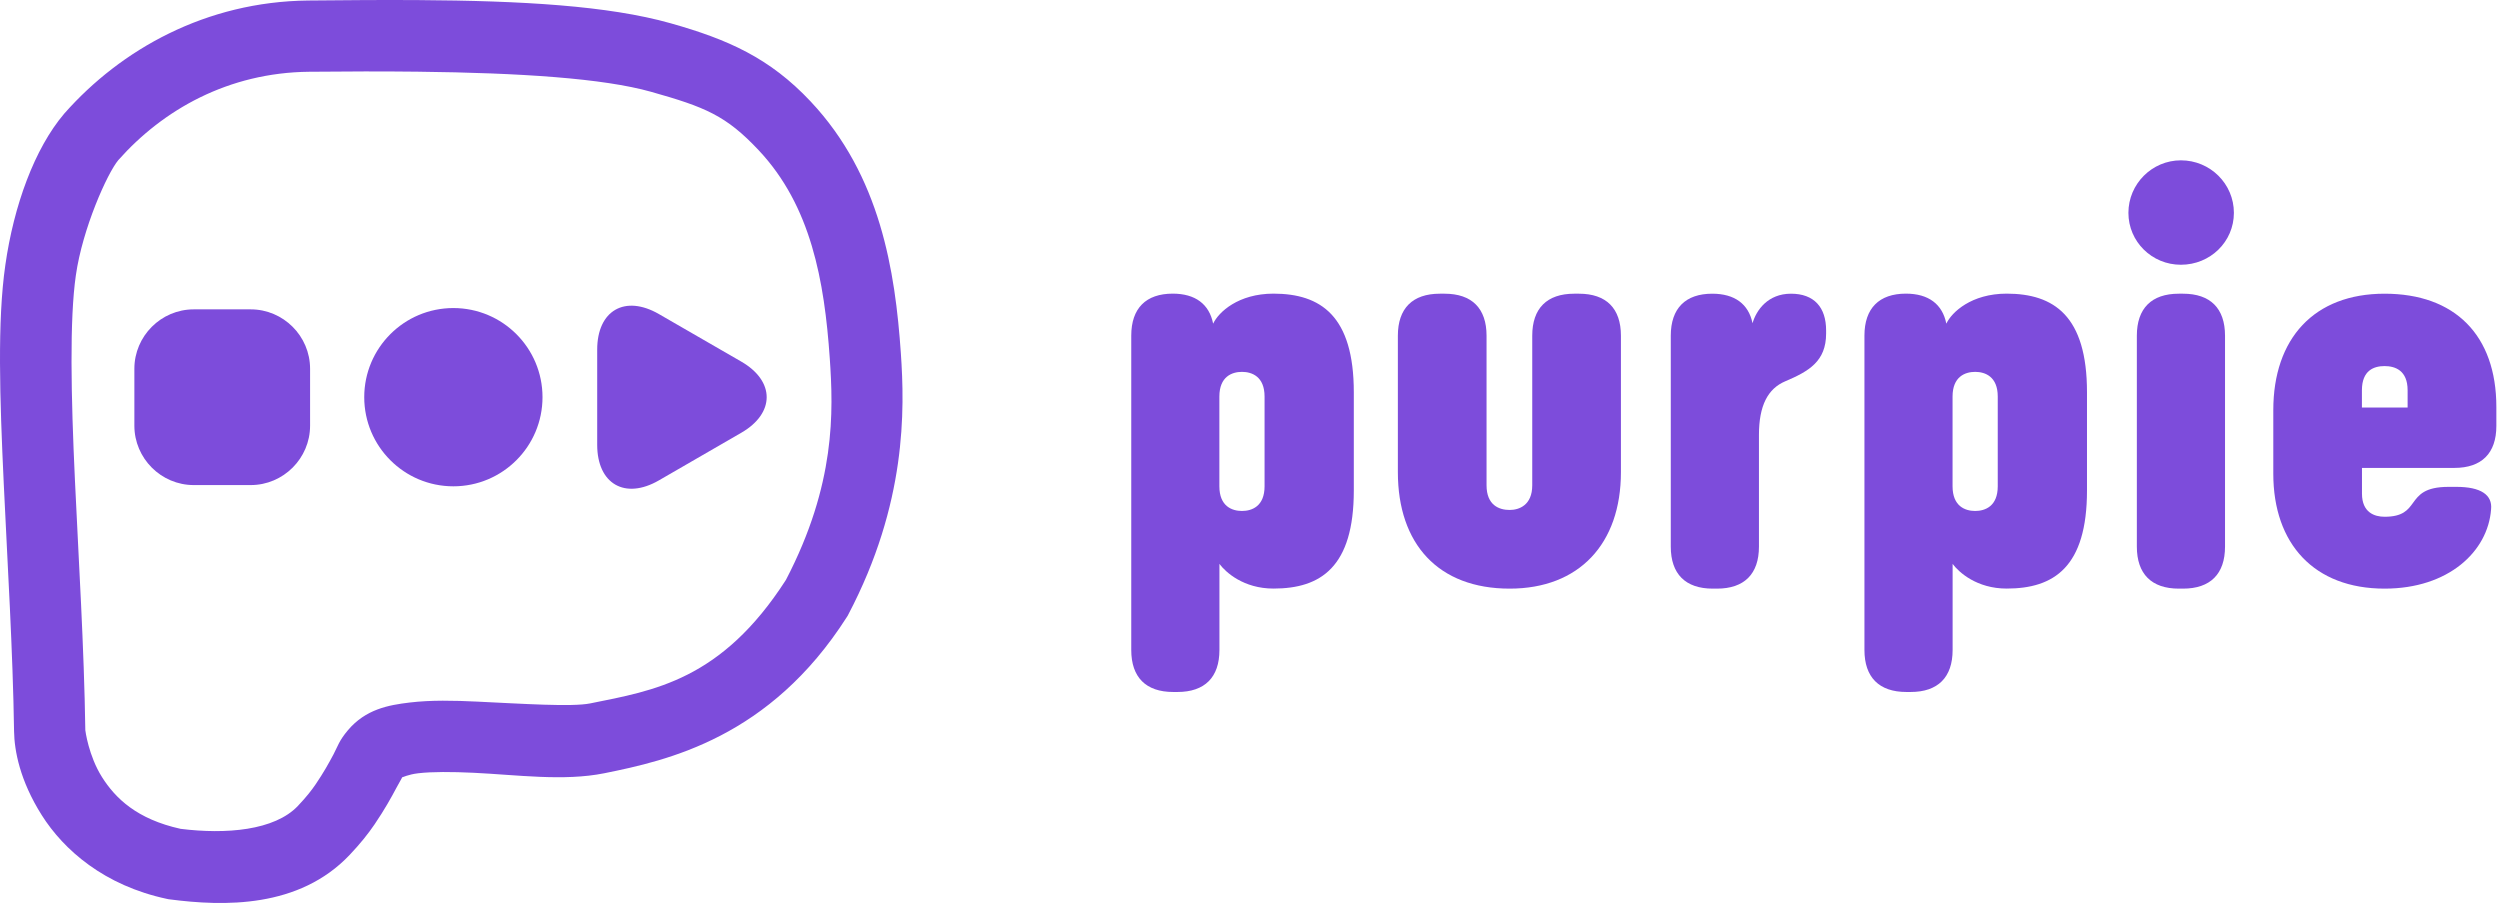
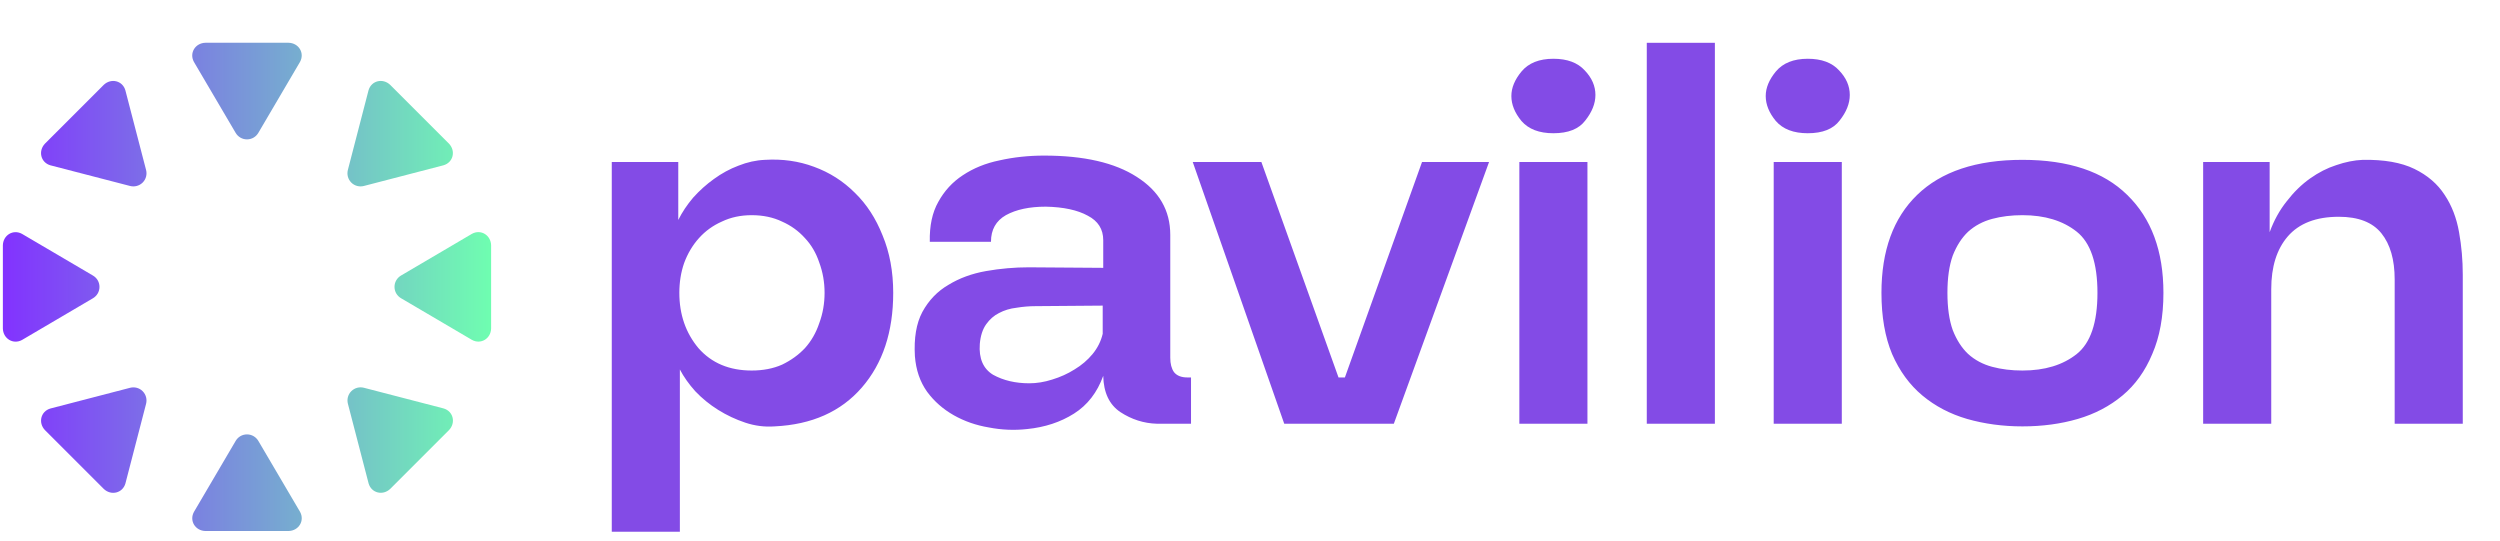
- <svg xmlns="http://www.w3.org/2000/svg" width="421" height="153" viewBox="0 0 421 153" fill="none">
-   <path d="M227.982 66.068V82.592C227.982 95.491 222.417 99.116 214.458 99.116C209.423 99.116 206.413 96.381 205.353 94.961V109.46C205.353 114.06 202.883 116.53 198.283 116.53H197.573C192.973 116.53 190.504 114.06 190.504 109.46V56.518C190.504 51.918 192.973 49.449 197.489 49.449C201.283 49.449 203.636 51.208 204.293 54.504C205.205 52.565 208.522 49.449 214.458 49.449C222.407 49.459 227.982 53.169 227.982 66.068ZM212.953 66.778C212.953 63.418 210.833 62.623 209.147 62.623C207.462 62.623 205.342 63.418 205.342 66.778V81.892C205.342 85.252 207.462 86.047 209.147 86.047C210.833 86.047 212.953 85.252 212.953 81.892V66.778Z" fill="#7D4CDB" />
-   <path d="M235.401 79.508V56.529C235.401 51.929 237.871 49.459 242.471 49.459H243.266C247.866 49.459 250.335 51.929 250.335 56.529V81.723C250.335 85.083 252.455 85.878 254.225 85.878C255.815 85.878 258.03 85.083 258.03 81.723V56.529C258.03 51.929 260.5 49.459 265.1 49.459H265.895C270.495 49.459 272.964 51.929 272.964 56.529V79.508C272.964 91.612 265.895 99.126 254.225 99.126C242.206 99.126 235.401 91.612 235.401 79.508Z" fill="#7D4CDB" />
-   <path d="M307.517 55.639V56.169C307.517 60.853 304.602 62.528 300.628 64.213C297.713 65.453 296.208 68.283 296.208 73.233V92.057C296.208 96.657 293.738 99.126 289.138 99.126H288.428C283.828 99.126 281.359 96.657 281.359 92.057V56.529C281.359 51.929 283.828 49.459 288.343 49.459C292.106 49.459 294.459 51.187 295.127 54.43C295.773 52.194 297.734 49.459 301.603 49.459C305.493 49.459 307.517 51.749 307.517 55.639Z" fill="#7D4CDB" />
-   <path d="M351.45 66.068V82.592C351.45 95.491 345.886 99.116 337.926 99.116C332.891 99.116 329.881 96.381 328.821 94.961V109.46C328.821 114.06 326.352 116.53 321.752 116.53H321.041C316.441 116.53 313.972 114.06 313.972 109.46V56.518C313.972 51.918 316.441 49.449 320.957 49.449C324.751 49.449 327.104 51.208 327.761 54.504C328.673 52.565 331.99 49.449 337.926 49.449C345.875 49.459 351.45 53.169 351.45 66.068ZM336.421 66.778C336.421 63.418 334.301 62.623 332.616 62.623C330.93 62.623 328.811 63.418 328.811 66.778V81.892C328.811 85.252 330.93 86.047 332.616 86.047C334.301 86.047 336.421 85.252 336.421 81.892V66.778Z" fill="#7D4CDB" />
-   <path d="M358.424 35.84C358.424 30.975 362.399 27 367.264 27C372.214 27 376.188 30.975 376.188 35.84C376.188 40.705 372.214 44.584 367.264 44.584C362.399 44.594 358.424 40.705 358.424 35.84ZM366.914 99.126C362.314 99.126 359.845 96.657 359.845 92.057V56.529C359.845 51.929 362.314 49.459 366.914 49.459H367.624C372.224 49.459 374.694 51.929 374.694 56.529V92.057C374.694 96.657 372.224 99.126 367.624 99.126H366.914Z" fill="#7D4CDB" />
-   <path d="M401.562 99.126C389.723 99.126 382.823 91.612 382.823 79.772V69.078C382.823 56.974 389.713 49.459 401.562 49.459C413.401 49.459 420.386 56.444 420.386 68.548V71.728C420.386 76.328 417.917 78.797 413.317 78.797H397.757V83.132C397.757 86.312 399.877 87.022 401.562 87.022C404.647 87.022 405.495 85.867 406.364 84.669C407.328 83.355 408.325 81.988 412.342 81.988H413.666C417.736 81.988 419.761 83.313 419.496 85.793C418.966 92.852 412.342 99.126 401.562 99.126ZM397.757 68.633H405.442V65.718C405.442 62.358 403.322 61.648 401.552 61.648C399.782 61.648 397.747 62.358 397.747 65.718V68.633H397.757Z" fill="#7D4CDB" />
-   <path d="M70.384 0.014C64.549 -0.024 58.383 0.019 51.925 0.086C34.654 0.266 20.369 8.34 10.884 19.061L10.843 19.106L10.804 19.153C5.809 25.036 2.325 34.619 0.9 44.627C0.899 44.63 0.9 44.633 0.9 44.635C0.899 44.637 0.898 44.639 0.898 44.641C-0.466 54.098 -0.041 67.007 0.632 81.45C1.261 94.939 2.169 109.631 2.368 123.145V123.147C2.418 126.394 3.336 131.423 7.034 137.276C10.733 143.129 17.558 149.132 28.122 151.376L28.357 151.424L28.593 151.456C37.667 152.637 50.35 152.985 58.896 143.95C60.657 142.088 62.003 140.409 63.077 138.823L63.081 138.817C64.754 136.361 65.929 134.23 66.749 132.682C67.483 131.298 67.959 130.598 67.652 130.922C67.807 130.917 68.707 130.423 70.423 130.219C72.749 129.942 76.11 129.964 79.738 130.135C86.992 130.478 94.93 131.591 101.753 130.217H101.755C112.476 128.055 129.654 124.227 142.607 103.912L142.744 103.7L142.859 103.477C152.685 84.777 152.362 69.028 151.705 59.492V59.49C150.747 45.648 148.276 29.599 136.511 17.088C129.628 9.761 122.603 6.645 112.906 3.911C102.413 0.953 87.889 0.127 70.384 0.014ZM70.357 12.073C87.639 12.273 101.572 13.184 109.65 15.461C118.752 18.028 122.268 19.451 127.765 25.303L127.767 25.305V25.307C136.579 34.676 138.83 47.285 139.732 60.321C140.351 69.298 140.75 81.534 132.355 97.647C121.489 114.557 110.137 116.285 99.382 118.454C96.325 119.069 88.039 118.514 80.304 118.149C76.436 117.966 72.612 117.875 69.007 118.303C65.403 118.732 61.578 119.438 58.597 122.962C57.075 124.761 56.883 125.675 56.146 127.065C55.409 128.455 54.495 130.108 53.16 132.069L53.154 132.077L53.15 132.083C52.465 133.094 51.573 134.229 50.179 135.702V135.704C46.232 139.878 38.01 140.525 30.419 139.577C23.053 137.958 19.426 134.423 17.179 130.866C14.91 127.276 14.369 123.004 14.368 122.968V122.966C14.162 109.046 13.242 94.248 12.62 80.894C11.954 66.589 11.702 53.788 12.777 46.345V46.337L12.779 46.331C13.891 38.511 18.057 29.193 19.929 26.958C27.463 18.469 38.453 12.226 52.05 12.085H52.052C58.464 12.018 64.596 12.006 70.357 12.073Z" fill="#7D4CDB" />
-   <path d="M76.348 81.896C84.638 81.896 91.358 75.175 91.358 66.886C91.358 58.596 84.638 51.876 76.348 51.876C68.058 51.876 61.338 58.596 61.338 66.886C61.338 75.175 68.058 81.896 76.348 81.896Z" fill="#7D4CDB" />
-   <path d="M52.218 71.686C52.218 77.186 47.718 81.686 42.218 81.686H32.628C27.128 81.686 22.628 77.186 22.628 71.686V62.096C22.628 56.596 27.128 52.096 32.628 52.096H42.218C47.718 52.096 52.218 56.596 52.218 62.096V71.686Z" fill="#7D4CDB" />
-   <path d="M124.818 72.886C130.538 69.586 130.538 64.186 124.818 60.886L110.958 52.886C105.238 49.586 100.568 52.286 100.568 58.886V74.896C100.568 81.496 105.248 84.196 110.958 80.896L124.818 72.886Z" fill="#7D4CDB" />
+ <svg xmlns="http://www.w3.org/2000/svg" width="708" height="153" viewBox="0 0 708 153" fill="none">
+   <path d="M173.253 150.586V45.871H192.086V62.294C193.191 60.084 194.597 57.974 196.305 55.965C198.113 53.957 200.072 52.199 202.181 50.692C204.391 49.085 206.701 47.829 209.112 46.925C211.623 45.921 214.134 45.368 216.645 45.268C221.567 44.967 226.188 45.62 230.507 47.227C234.927 48.834 238.794 51.295 242.109 54.609C245.423 57.824 248.035 61.842 249.943 66.663C251.952 71.484 252.957 76.909 252.957 82.935C252.957 93.984 249.994 102.924 244.067 109.754C238.141 116.585 229.904 120.251 219.357 120.753C216.545 120.954 213.783 120.603 211.071 119.699C208.359 118.795 205.797 117.589 203.387 116.083C200.976 114.576 198.816 112.818 196.908 110.809C195.1 108.8 193.643 106.741 192.538 104.632V150.586H173.253ZM212.879 104.933C216.093 104.933 218.956 104.381 221.467 103.276C223.978 102.07 226.138 100.513 227.946 98.605C229.754 96.596 231.11 94.236 232.014 91.523C233.018 88.811 233.52 85.949 233.52 82.935C233.52 79.922 233.018 77.059 232.014 74.347C231.11 71.635 229.754 69.325 227.946 67.416C226.138 65.407 223.978 63.85 221.467 62.746C218.956 61.54 216.093 60.938 212.879 60.938C209.765 60.938 206.952 61.54 204.441 62.746C201.93 63.85 199.77 65.407 197.962 67.416C196.154 69.425 194.748 71.786 193.744 74.498C192.84 77.109 192.388 79.922 192.388 82.935C192.388 89.062 194.196 94.286 197.812 98.605C201.528 102.824 206.551 104.933 212.879 104.933ZM327.653 120C323.937 119.9 320.472 118.795 317.257 116.685C314.143 114.576 312.536 111.161 312.436 106.44C310.728 111.161 307.966 114.727 304.149 117.137C300.332 119.548 295.912 121.004 290.89 121.507C287.274 121.908 283.658 121.758 280.042 121.055C276.426 120.452 273.111 119.297 270.098 117.589C267.084 115.882 264.573 113.672 262.564 110.96C260.555 108.147 259.4 104.782 259.099 100.865C258.798 95.742 259.501 91.574 261.208 88.359C263.016 85.045 265.477 82.483 268.591 80.675C271.705 78.767 275.271 77.461 279.289 76.758C283.306 76.055 287.324 75.703 291.342 75.703L312.436 75.854V68.019C312.436 64.905 310.979 62.595 308.066 61.088C305.153 59.481 301.186 58.627 296.164 58.527C291.543 58.527 287.776 59.33 284.863 60.938C282.051 62.545 280.645 65.056 280.645 68.471H263.318C263.217 63.951 264.021 60.184 265.728 57.171C267.436 54.057 269.746 51.546 272.659 49.637C275.673 47.629 279.138 46.222 283.055 45.419C287.073 44.515 291.292 44.063 295.712 44.063C306.962 44.063 315.7 46.072 321.928 50.089C328.256 54.107 331.42 59.582 331.42 66.512V101.317C331.42 103.025 331.772 104.381 332.475 105.385C333.278 106.39 334.534 106.892 336.242 106.892H337.296V120H327.653ZM277.481 97.4C277.179 101.518 278.435 104.431 281.247 106.138C284.16 107.746 287.575 108.549 291.493 108.549C293.602 108.549 295.762 108.198 297.972 107.494C300.282 106.791 302.391 105.837 304.3 104.632C306.309 103.426 308.016 101.97 309.422 100.262C310.829 98.555 311.783 96.646 312.285 94.537V86.551L293.301 86.702C291.493 86.702 289.685 86.853 287.877 87.154C286.069 87.355 284.411 87.857 282.905 88.661C281.498 89.364 280.293 90.419 279.289 91.825C278.284 93.231 277.681 95.089 277.481 97.4ZM337.781 45.871H357.218L379.065 106.892H380.873L402.72 45.871H421.704L394.734 120H363.696L337.781 45.871ZM428.019 27.188C428.019 24.877 428.974 22.567 430.882 20.257C432.891 17.846 435.904 16.641 439.922 16.641C443.84 16.641 446.803 17.746 448.812 19.956C450.821 22.065 451.825 24.375 451.825 26.886C451.825 29.297 450.871 31.708 448.962 34.118C447.154 36.529 444.141 37.734 439.922 37.734C435.904 37.734 432.891 36.579 430.882 34.269C428.974 31.959 428.019 29.598 428.019 27.188ZM430.279 120V45.871H449.565V120H430.279ZM466.369 120V12.121H485.655V120H466.369ZM500.052 27.188C500.052 24.877 501.007 22.567 502.915 20.257C504.924 17.846 507.937 16.641 511.955 16.641C515.873 16.641 518.836 17.746 520.845 19.956C522.854 22.065 523.858 24.375 523.858 26.886C523.858 29.297 522.904 31.708 520.995 34.118C519.187 36.529 516.174 37.734 511.955 37.734C507.937 37.734 504.924 36.579 502.915 34.269C501.007 31.959 500.052 29.598 500.052 27.188ZM502.312 120V45.871H521.598V120H502.312ZM532.828 82.935C532.828 70.982 536.192 61.741 542.922 55.212C549.753 48.583 559.697 45.268 572.755 45.268C585.813 45.268 595.707 48.583 602.437 55.212C609.267 61.842 612.682 71.083 612.682 82.935C612.682 89.665 611.628 95.441 609.518 100.262C607.509 105.084 604.697 109.001 601.081 112.015C597.465 115.028 593.246 117.238 588.425 118.644C583.603 120.05 578.38 120.753 572.755 120.753C567.23 120.753 562.007 120.05 557.085 118.644C552.264 117.238 548.045 115.028 544.429 112.015C540.813 109.001 537.95 105.084 535.841 100.262C533.832 95.441 532.828 89.665 532.828 82.935ZM572.755 104.933C579.083 104.933 584.206 103.376 588.123 100.262C592.041 97.148 593.999 91.373 593.999 82.935C593.999 74.498 592.041 68.722 588.123 65.608C584.206 62.495 579.083 60.938 572.755 60.938C569.641 60.938 566.778 61.289 564.167 61.992C561.555 62.695 559.295 63.901 557.387 65.608C555.579 67.316 554.122 69.576 553.017 72.388C552.013 75.201 551.511 78.717 551.511 82.935C551.511 87.154 552.013 90.67 553.017 93.482C554.122 96.295 555.579 98.555 557.387 100.262C559.295 101.97 561.555 103.175 564.167 103.878C566.778 104.581 569.641 104.933 572.755 104.933ZM623.931 120V45.871H642.764V65.759C643.97 62.444 645.577 59.531 647.586 57.02C649.595 54.409 651.805 52.249 654.215 50.541C656.626 48.834 659.087 47.578 661.598 46.775C664.21 45.871 666.721 45.368 669.132 45.268C675.158 45.167 680.03 46.021 683.746 47.829C687.463 49.637 690.326 52.098 692.335 55.212C694.344 58.225 695.7 61.741 696.403 65.759C697.106 69.676 697.457 73.694 697.457 77.813V120H678.172V79.169C678.172 73.544 676.916 69.174 674.405 66.06C671.894 62.947 667.876 61.39 662.351 61.39C655.923 61.39 651.101 63.248 647.887 66.964C644.773 70.58 643.216 75.552 643.216 81.881V120H623.931Z" fill="#834BE6" />
+   <path fill-rule="evenodd" clip-rule="evenodd" d="M54.916 17.529C53.548 15.03 55.29 12.175 58.181 12.111H81.72C84.611 12.175 86.344 15.03 84.967 17.529L73.156 37.629C72.509 38.733 71.332 39.472 69.946 39.472C68.56 39.472 67.383 38.724 66.736 37.629L54.916 17.529ZM110.508 24.04C108.42 22.043 105.164 22.827 104.37 25.563L98.515 48.136C98.196 49.367 98.515 50.726 99.482 51.702C100.449 52.677 101.826 52.987 103.048 52.668L125.611 46.804C128.347 46.011 129.141 42.764 127.144 40.675L110.508 24.04ZM14.263 46.813C11.527 46.02 10.743 42.764 12.74 40.675L29.375 24.04C31.464 22.043 34.711 22.836 35.504 25.572L41.368 48.136C41.688 49.358 41.377 50.735 40.401 51.702C39.426 52.668 38.067 52.987 36.836 52.668L14.263 46.813ZM6.229 96.281C3.731 97.65 0.876 95.907 0.812 93.016V69.477C0.876 66.586 3.731 64.853 6.229 66.231L26.33 78.041C27.434 78.689 28.173 79.865 28.173 81.251C28.173 82.638 27.425 83.814 26.33 84.462L6.229 96.281ZM29.376 138.452C31.464 140.45 34.72 139.665 35.514 136.929L41.369 114.357C41.688 113.126 41.369 111.767 40.402 110.791C39.435 109.815 38.058 109.505 36.836 109.824L14.273 115.689C11.537 116.482 10.743 119.729 12.741 121.817L29.376 138.452ZM84.981 144.964C86.35 147.463 84.608 150.318 81.716 150.382H58.177C55.286 150.318 53.553 147.463 54.931 144.964L66.741 124.864C67.389 123.76 68.565 123.021 69.951 123.021C71.338 123.021 72.514 123.769 73.162 124.864L84.981 144.964ZM127.155 121.808C129.153 119.72 128.368 116.464 125.632 115.671L103.06 109.815C101.829 109.496 100.47 109.815 99.494 110.782C98.518 111.749 98.208 113.126 98.527 114.348L104.391 136.911C105.185 139.647 108.432 140.441 110.52 138.444L127.155 121.808ZM133.666 66.212C136.165 64.844 139.02 66.586 139.084 69.477V93.016C139.02 95.907 136.165 97.64 133.666 96.263L113.566 84.453C112.462 83.805 111.723 82.628 111.723 81.242C111.723 79.856 112.471 78.679 113.566 78.032L133.666 66.212Z" fill="url(#paint0_linear_215_2)" />
+   <defs>
+     <linearGradient id="paint0_linear_215_2" x1="0.812" y1="82.059" x2="139.979" y2="82.059" gradientUnits="userSpaceOnUse">
+       <stop stop-color="#8232FF" />
+       <stop offset="1" stop-color="#6FFFB0" />
+     </linearGradient>
+   </defs>
</svg>
